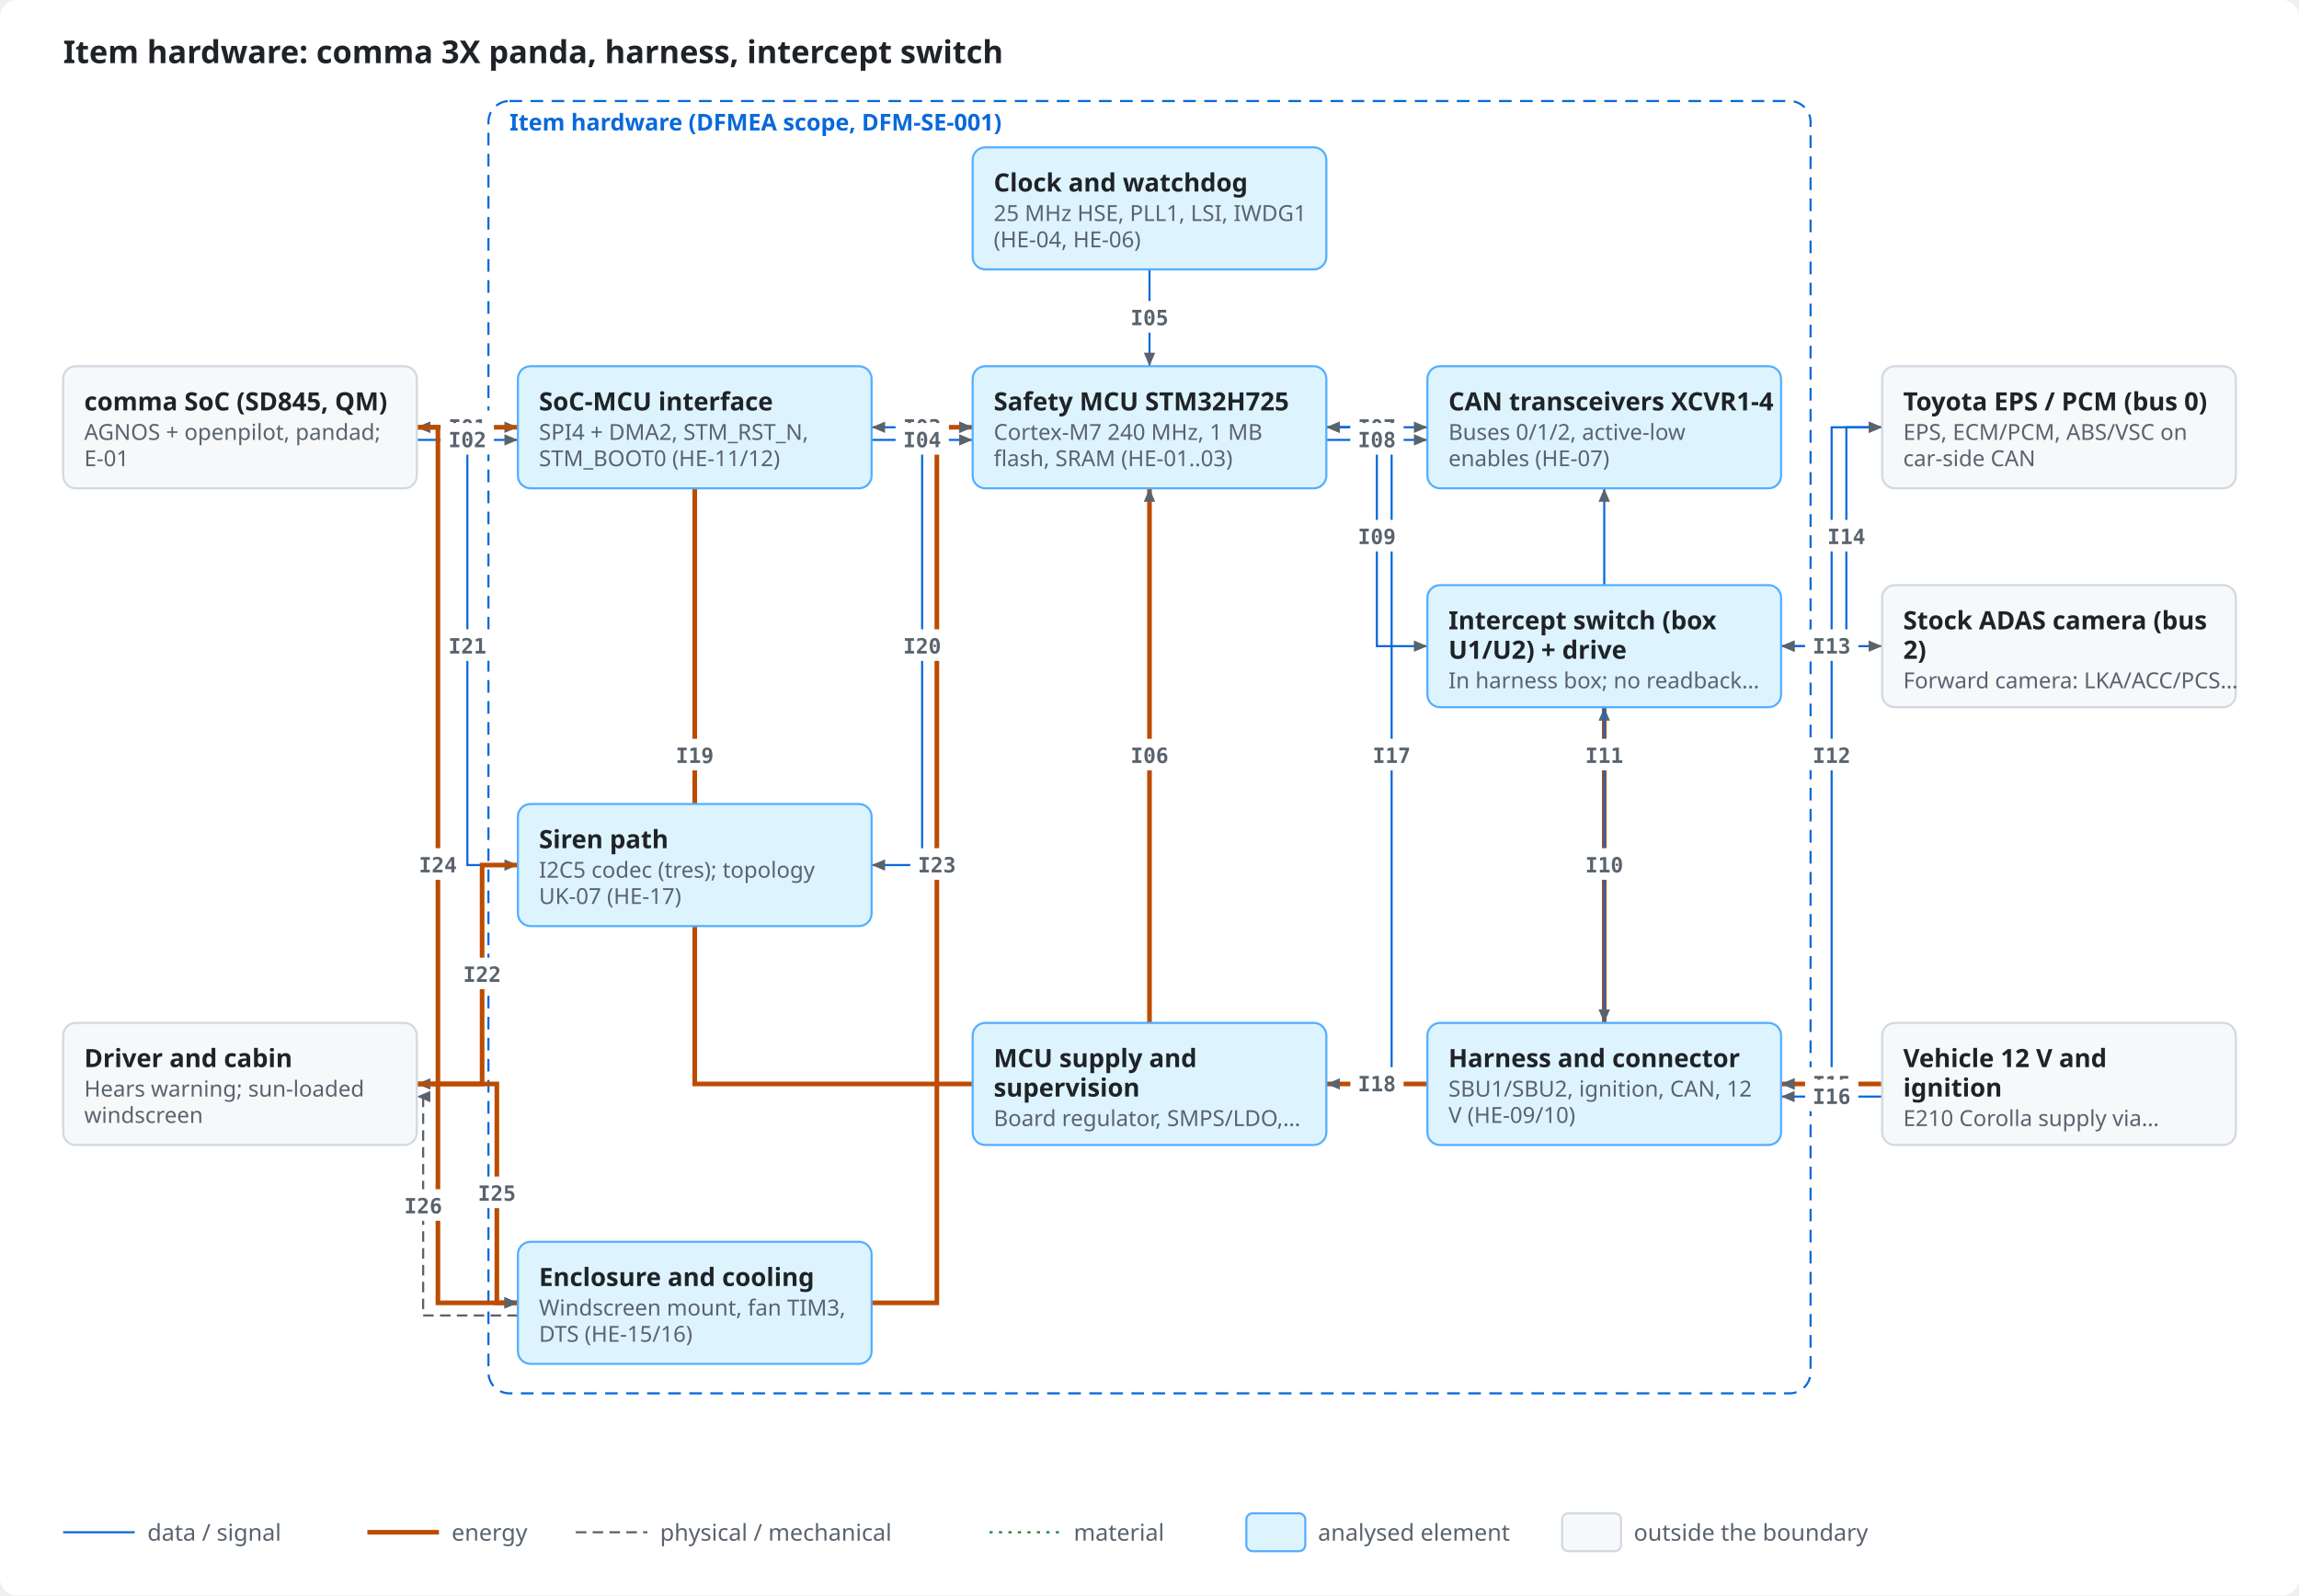
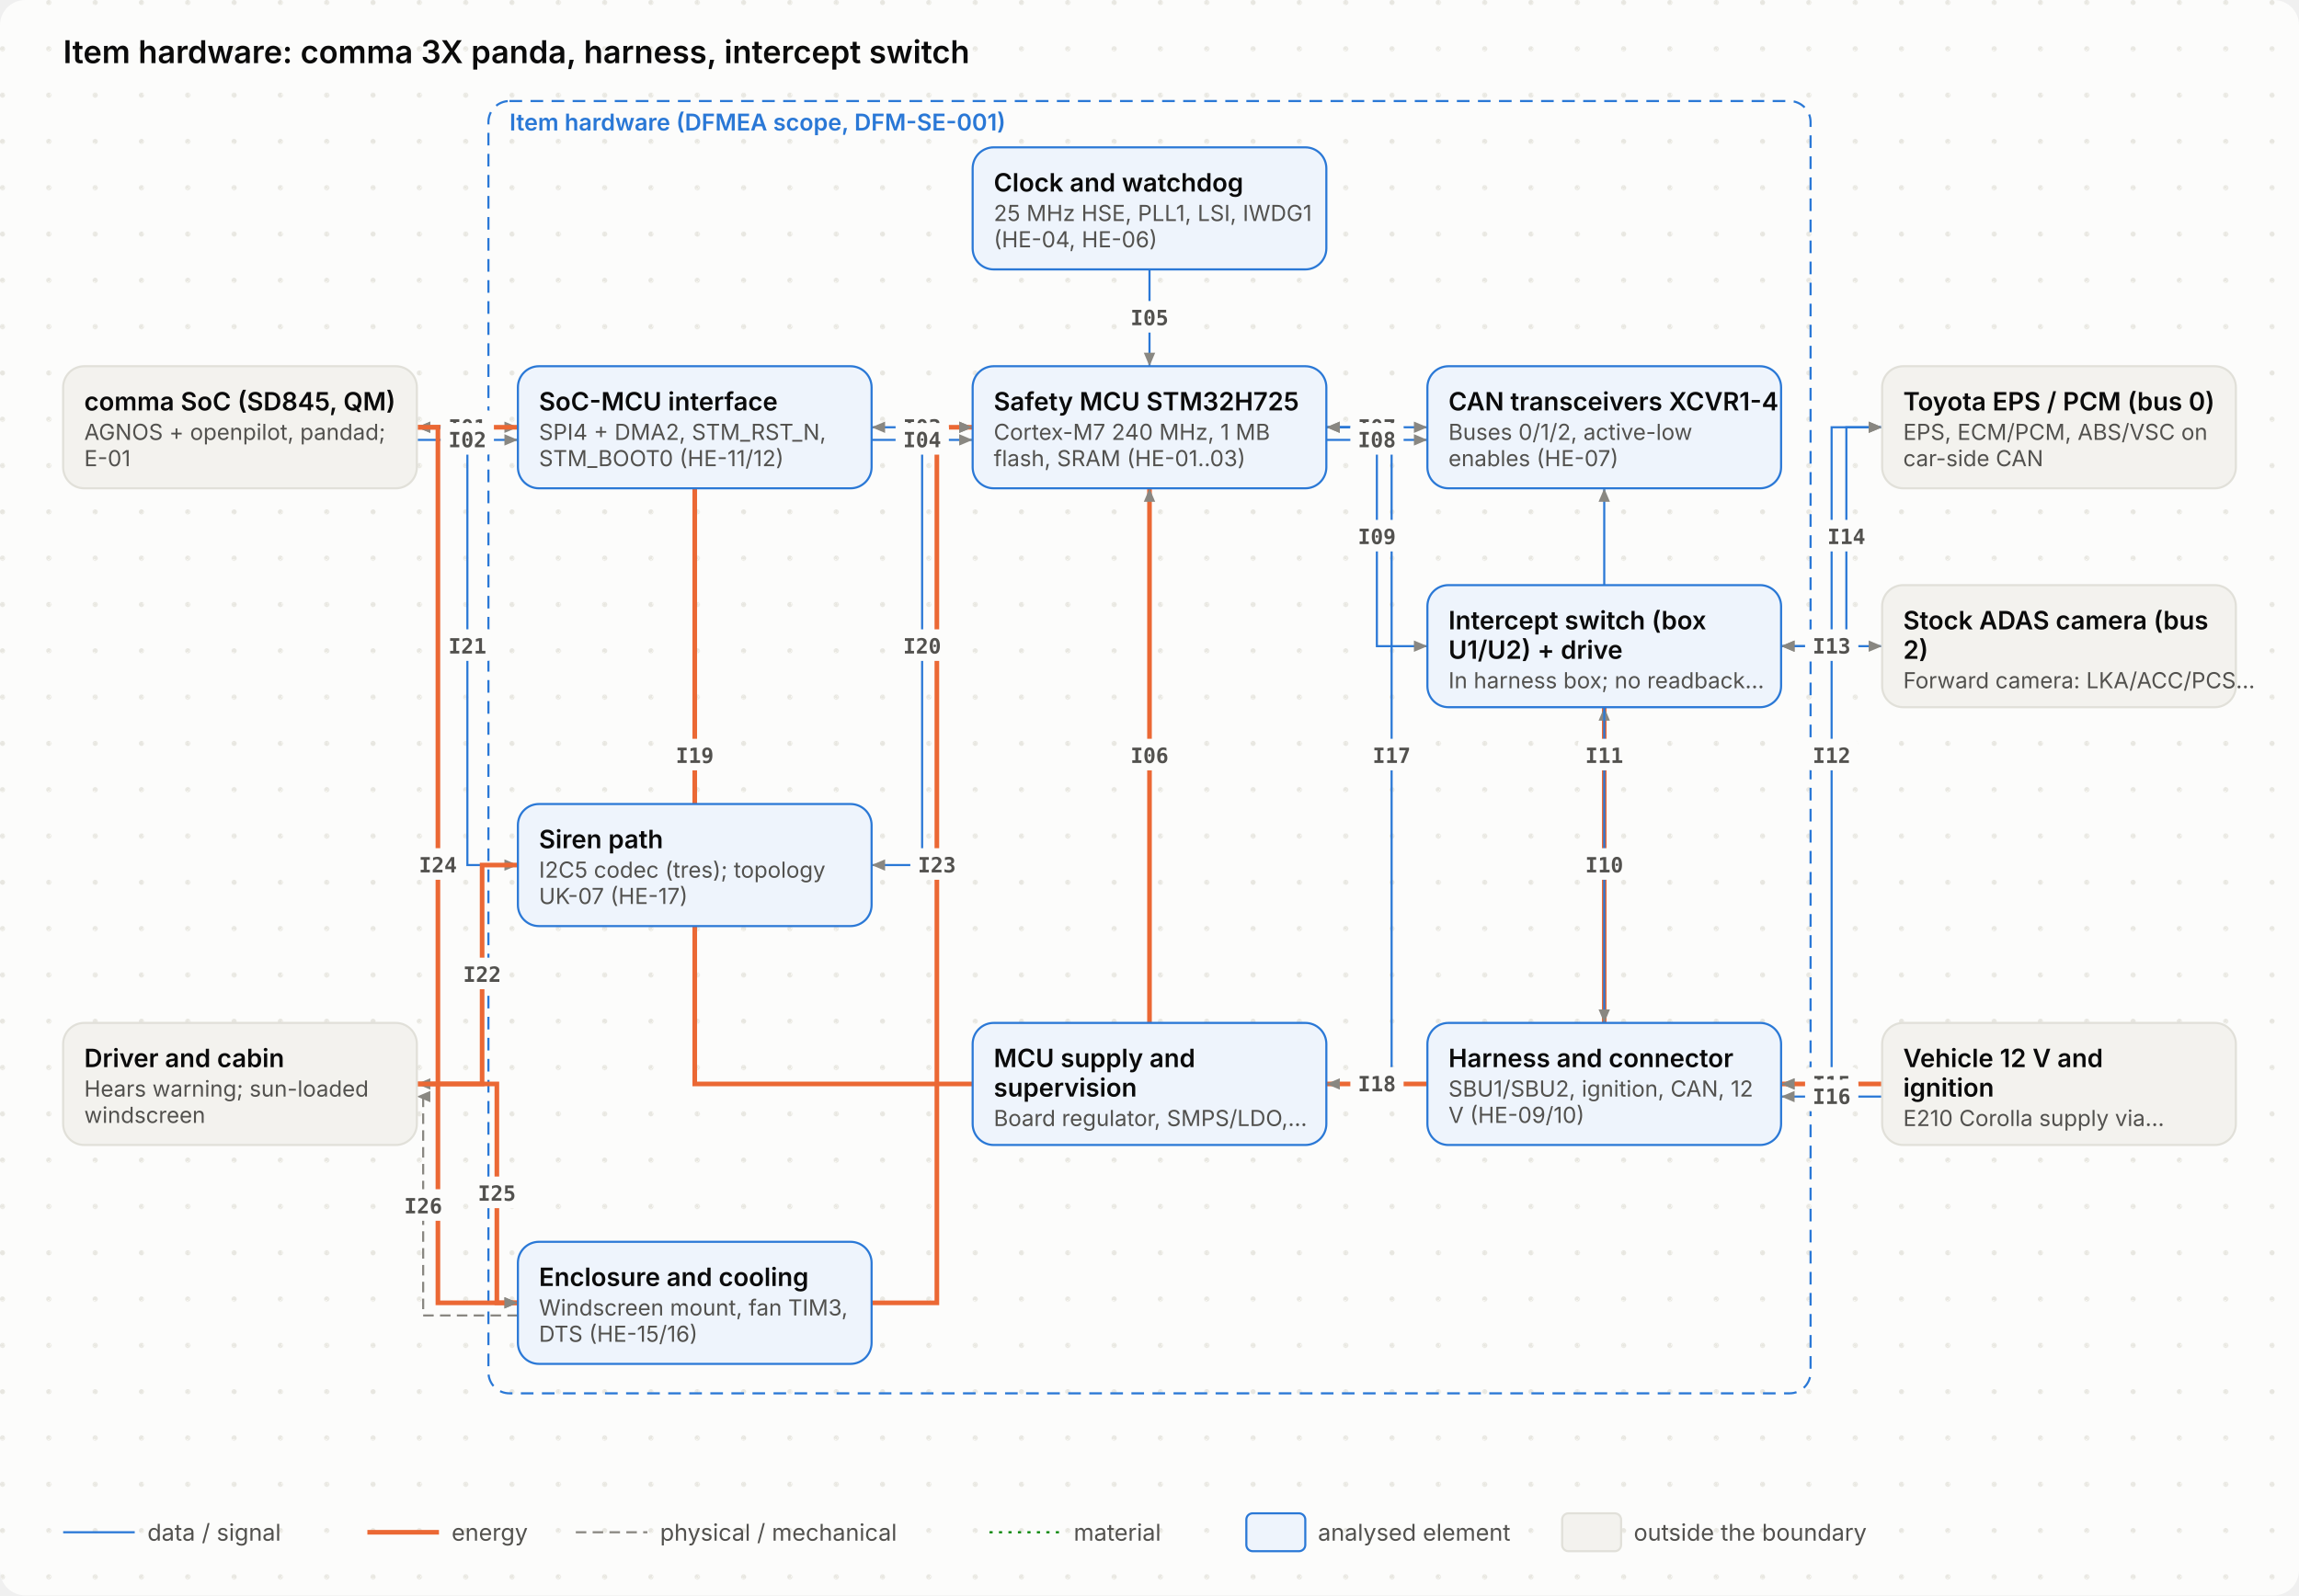
<svg xmlns="http://www.w3.org/2000/svg" viewBox="0 0 1092 758" width="1092" height="758" role="img">
  <style>
- .bg{fill:#ffffff}.ink{fill:#1f2328}.mut{fill:#59636e}.acc{fill:#0969da}.surf{fill:#f6f8fa}.box{fill:#ffffff;stroke:#d1d9e0}
- .in{fill:#ddf4ff;stroke:#54aeff}.out{fill:#f6f8fa;stroke:#d1d9e0}.bd{fill:none;stroke:#0969da;stroke-dasharray:6 4}.frame{fill:none;stroke:#d1d9e0}
- .hS{fill:#ffebe9}.h{fill:#cf222e}.mS{fill:#fff8c5}.m{fill:#9a6700}.lS{fill:#dafbe1}.l{fill:#1a7f37}
- .hB{fill:#ffebe9;stroke:#ff8182}.lB{fill:#dafbe1;stroke:#4ac26b}.nB{fill:#fbefff;stroke:#c297ff}.n{fill:#8250df}
- .ln{stroke:#59636e;fill:none}.data{stroke:#0969da;fill:none}.energy{stroke:#bc4c00;fill:none;stroke-width:2.2}
- .physical{stroke:#59636e;fill:none;stroke-dasharray:5 3}.material{stroke:#1a7f37;fill:none;stroke-dasharray:1.5 3}
- .ah{fill:#59636e}.lbl{fill:#ffffff}.lane{fill:#f6f8fa}.laneT{fill:#59636e}
- text{font-family:-apple-system,BlinkMacSystemFont,"Segoe UI","Noto Sans",Helvetica,Arial,sans-serif}
- .mono{font-family:ui-monospace,SFMono-Regular,"SF Mono",Menlo,Consolas,monospace}
+ .bg{fill:#fcfcfb}.dot{fill:#e7e6e0}.ink{fill:#0b0b0b}.mut{fill:#52514e}.acc{fill:#2a78d6}.surf{fill:#f3f2ee}.box{fill:#ffffff;stroke:#e1e0d9}
+ .in{fill:#eef4fc;stroke:#2a78d6}.out{fill:#f3f2ee;stroke:#e1e0d9}.bd{fill:none;stroke:#2a78d6;stroke-dasharray:6 4}.frame{fill:none;stroke:#e1e0d9}
+ .hS{fill:#fbe9e9}.h{fill:#9e2424}.mS{fill:#fff5dc}.m{fill:#7a5600}.lS{fill:#e6f5e6}.l{fill:#0a6a0a}
+ .hB{fill:#fbe9e9;stroke:#d03b3b}.lB{fill:#e6f5e6;stroke:#0ca30c}.nB{fill:#f1eefc;stroke:#6250d6}.n{fill:#6250d6}
+ .ln{stroke:#898781;fill:none}.data{stroke:#2a78d6;fill:none}.energy{stroke:#eb6834;fill:none;stroke-width:2.2}
+ .physical{stroke:#898781;fill:none;stroke-dasharray:5 3}.material{stroke:#008300;fill:none;stroke-dasharray:1.5 3}
+ .ah{fill:#898781}.lbl{fill:#fcfcfb}.lane{fill:#f3f2ee}.laneT{fill:#52514e}
+ text{font-family:Inter,-apple-system,BlinkMacSystemFont,"Segoe UI","Noto Sans",Helvetica,Arial,sans-serif}
+ .mono{font-family:"JetBrains Mono",ui-monospace,SFMono-Regular,"SF Mono",Menlo,Consolas,monospace}
@media (prefers-color-scheme: dark){
- .bg{fill:#0d1117}.ink{fill:#e6edf3}.mut{fill:#9198a1}.acc{fill:#4493f8}.surf{fill:#151b23}.box{fill:#0d1117;stroke:#3d444d}
- .in{fill:#0c2d6b;stroke:#1f6feb}.out{fill:#151b23;stroke:#3d444d}.bd{stroke:#4493f8}.frame{stroke:#3d444d}
- .hS{fill:#3c1618}.h{fill:#ff7b72}.mS{fill:#3a2a0c}.m{fill:#d29922}.lS{fill:#12261a}.l{fill:#3fb950}
- .hB{fill:#3c1618;stroke:#da3633}.lB{fill:#12261a;stroke:#238636}.nB{fill:#271052;stroke:#8957e5}.n{fill:#ab7df8}
- .ln{stroke:#9198a1}.data{stroke:#4493f8}.energy{stroke:#f0883e}.physical{stroke:#9198a1}.material{stroke:#3fb950}
- .ah{fill:#9198a1}.lbl{fill:#0d1117}.lane{fill:#151b23}.laneT{fill:#9198a1}}
+ .bg{fill:#1a1a19}.dot{fill:#262624}.ink{fill:#f2f1ec}.mut{fill:#b5b3ab}.acc{fill:#6aa5ec}.surf{fill:#242422}.box{fill:#242422;stroke:#3a3936}
+ .in{fill:#1b2a3d;stroke:#4f8fe0}.out{fill:#242422;stroke:#3a3936}.bd{stroke:#6aa5ec}.frame{stroke:#3a3936}
+ .hS{fill:#4a1f1f}.h{fill:#ffb3b3}.mS{fill:#43361a}.m{fill:#ffd98a}.lS{fill:#1d3a1d}.l{fill:#9fe09f}
+ .hB{fill:#4a1f1f;stroke:#d03b3b}.lB{fill:#1d3a1d;stroke:#0ca30c}.nB{fill:#2a2347;stroke:#8f80e8}.n{fill:#b0a6f0}
+ .ln{stroke:#8a8880}.data{stroke:#6aa5ec}.energy{stroke:#f08a5d}.physical{stroke:#8a8880}.material{stroke:#5cc45c}
+ .ah{fill:#8a8880}.lbl{fill:#1a1a19}.lane{fill:#242422}.laneT{fill:#b5b3ab}}
</style>
-   <rect class="bg" x="0" y="0" width="1092" height="758" rx="8" />
+   <defs>
+     <pattern id="dots" width="22" height="22" patternUnits="userSpaceOnUse">
+       <circle class="dot" cx="1.2" cy="1.2" r="1.2" />
+     </pattern>
+   </defs>
+   <rect class="bg" x="0" y="0" width="1092" height="758" rx="12" />
+   <rect x="0" y="0" width="1092" height="758" rx="12" fill="url(#dots)" />
  <text x="30.0" y="30.0" class="ink" font-size="15" font-weight="600" text-anchor="start">Item hardware: comma 3X panda, harness, intercept switch</text>
  <rect x="232" y="48" width="628" height="614" rx="10" class="bd" />
  <text x="242.0" y="62.0" class="acc" font-size="11" font-weight="600" text-anchor="start">Item hardware (DFMEA scope, DFM-SE-001)</text>
  <path d="M198.0 203.0 L246.0 203.0" class="data" />
  <path d="M246.0 203.0 L239.6 205.7 L239.6 200.3 Z" class="ah" />
  <path d="M198.0 203.0 L204.4 200.3 L204.4 205.7 Z" class="ah" />
  <path d="M198.0 209.0 L246.0 209.0" class="data" />
  <path d="M246.0 209.0 L239.6 211.7 L239.6 206.3 Z" class="ah" />
  <path d="M414.0 203.0 L462.0 203.0" class="data" />
  <path d="M462.0 203.0 L455.6 205.7 L455.6 200.3 Z" class="ah" />
  <path d="M414.0 203.0 L420.4 200.3 L420.4 205.7 Z" class="ah" />
  <path d="M414.0 209.0 L462.0 209.0" class="data" />
  <path d="M462.0 209.0 L455.6 211.7 L455.6 206.3 Z" class="ah" />
  <path d="M546.0 128.0 L546.0 174.0" class="data" />
  <path d="M546.0 174.0 L543.3 167.6 L548.7 167.6 Z" class="ah" />
  <path d="M546.0 486.0 L546.0 232.0" class="energy" />
  <path d="M546.0 232.0 L548.7 238.4 L543.3 238.4 Z" class="ah" />
  <path d="M630.0 203.0 L678.0 203.0" class="data" />
  <path d="M678.0 203.0 L671.6 205.7 L671.6 200.3 Z" class="ah" />
  <path d="M630.0 203.0 L636.4 200.3 L636.4 205.7 Z" class="ah" />
  <path d="M630.0 209.0 L678.0 209.0" class="data" />
  <path d="M678.0 209.0 L671.6 211.7 L671.6 206.3 Z" class="ah" />
  <path d="M630.0 203.0 L654.0 203.0 L654.0 307.0 L678.0 307.0" class="data" />
  <path d="M678.0 307.0 L671.6 309.7 L671.6 304.3 Z" class="ah" />
  <path d="M762.0 486.0 L762.0 336.0" class="energy" />
  <path d="M762.0 336.0 L764.7 342.4 L759.3 342.4 Z" class="ah" />
  <path d="M762.0 232.0 L762.0 486.0" class="data" />
  <path d="M762.0 486.0 L759.3 479.6 L764.7 479.6 Z" class="ah" />
  <path d="M762.0 232.0 L764.7 238.4 L759.3 238.4 Z" class="ah" />
  <path d="M846.0 515.0 L870.0 515.0 L870.0 203.0 L894.0 203.0" class="data" />
  <path d="M894.0 203.0 L887.6 205.7 L887.6 200.3 Z" class="ah" />
  <path d="M846.0 515.0 L852.4 512.3 L852.4 517.7 Z" class="ah" />
  <path d="M894.0 307.0 L846.0 307.0" class="data" />
  <path d="M846.0 307.0 L852.4 304.3 L852.4 309.7 Z" class="ah" />
  <path d="M894.0 307.0 L887.6 309.7 L887.6 304.3 Z" class="ah" />
  <path d="M846.0 307.0 L877.0 307.0 L877.0 203.0 L894.0 203.0" class="data" />
  <path d="M894.0 203.0 L887.6 205.7 L887.6 200.3 Z" class="ah" />
  <path d="M846.0 307.0 L852.4 304.3 L852.4 309.7 Z" class="ah" />
  <path d="M894.0 515.0 L846.0 515.0" class="energy" />
  <path d="M846.0 515.0 L852.4 512.3 L852.4 517.7 Z" class="ah" />
  <path d="M894.0 521.0 L846.0 521.0" class="data" />
  <path d="M846.0 521.0 L852.4 518.3 L852.4 523.7 Z" class="ah" />
  <path d="M678.0 515.0 L661.0 515.0 L661.0 203.0 L630.0 203.0" class="data" />
  <path d="M630.0 203.0 L636.4 200.3 L636.4 205.7 Z" class="ah" />
  <path d="M678.0 515.0 L630.0 515.0" class="energy" />
  <path d="M630.0 515.0 L636.4 512.3 L636.4 517.7 Z" class="ah" />
  <path d="M462.0 515.0 L330.0 515.0 L330.0 203.0 L198.0 203.0" class="energy" />
  <path d="M198.0 203.0 L204.4 200.3 L204.4 205.7 Z" class="ah" />
  <path d="M462.0 203.0 L438.0 203.0 L438.0 411.0 L414.0 411.0" class="data" />
  <path d="M414.0 411.0 L420.4 408.3 L420.4 413.7 Z" class="ah" />
  <path d="M198.0 203.0 L222.0 203.0 L222.0 411.0 L246.0 411.0" class="data" />
  <path d="M246.0 411.0 L239.6 413.7 L239.6 408.3 Z" class="ah" />
  <path d="M246.0 411.0 L229.0 411.0 L229.0 515.0 L198.0 515.0" class="energy" />
  <path d="M198.0 515.0 L204.4 512.3 L204.4 517.7 Z" class="ah" />
  <path d="M414.0 619.0 L445.0 619.0 L445.0 203.0 L462.0 203.0" class="energy" />
  <path d="M462.0 203.0 L455.6 205.7 L455.6 200.3 Z" class="ah" />
  <path d="M198.0 203.0 L208.0 203.0 L208.0 619.0 L246.0 619.0" class="energy" />
  <path d="M246.0 619.0 L239.6 621.7 L239.6 616.3 Z" class="ah" />
  <path d="M198.0 515.0 L236.0 515.0 L236.0 619.0 L246.0 619.0" class="energy" />
  <path d="M246.0 619.0 L239.6 621.7 L239.6 616.3 Z" class="ah" />
  <path d="M246.0 625.0 L201.0 625.0 L201.0 521.0 L198.0 521.0" class="physical" />
  <path d="M198.0 521.0 L204.4 518.3 L204.4 523.7 Z" class="ah" />
-   <rect x="30.0" y="174.0" width="168.0" height="58.0" rx="6" class="out" />
+   <rect x="30.0" y="174.0" width="168.0" height="58.0" rx="10" class="out" />
  <text x="40.0" y="195.0" class="ink" font-size="12" font-weight="600" text-anchor="start">comma SoC (SD845, QM)</text>
  <text x="40.0" y="209.0" class="mut" font-size="10.5" text-anchor="start">AGNOS + openpilot, pandad;</text>
  <text x="40.0" y="221.5" class="mut" font-size="10.5" text-anchor="start">E-01</text>
-   <rect x="246.0" y="174.0" width="168.0" height="58.0" rx="6" class="in" />
+   <rect x="246.0" y="174.0" width="168.0" height="58.0" rx="10" class="in" />
  <text x="256.0" y="195.0" class="ink" font-size="12" font-weight="600" text-anchor="start">SoC-MCU interface</text>
  <text x="256.0" y="209.0" class="mut" font-size="10.5" text-anchor="start">SPI4 + DMA2, STM_RST_N,</text>
  <text x="256.0" y="221.5" class="mut" font-size="10.5" text-anchor="start">STM_BOOT0 (HE-11/12)</text>
-   <rect x="462.0" y="174.0" width="168.0" height="58.0" rx="6" class="in" />
+   <rect x="462.0" y="174.0" width="168.0" height="58.0" rx="10" class="in" />
  <text x="472.0" y="195.0" class="ink" font-size="12" font-weight="600" text-anchor="start">Safety MCU STM32H725</text>
  <text x="472.0" y="209.0" class="mut" font-size="10.5" text-anchor="start">Cortex-M7 240 MHz, 1 MB</text>
  <text x="472.0" y="221.5" class="mut" font-size="10.5" text-anchor="start">flash, SRAM (HE-01..03)</text>
-   <rect x="462.0" y="70.0" width="168.0" height="58.0" rx="6" class="in" />
+   <rect x="462.0" y="70.0" width="168.0" height="58.0" rx="10" class="in" />
  <text x="472.0" y="91.0" class="ink" font-size="12" font-weight="600" text-anchor="start">Clock and watchdog</text>
  <text x="472.0" y="105.0" class="mut" font-size="10.5" text-anchor="start">25 MHz HSE, PLL1, LSI, IWDG1</text>
  <text x="472.0" y="117.5" class="mut" font-size="10.5" text-anchor="start">(HE-04, HE-06)</text>
-   <rect x="462.0" y="486.0" width="168.0" height="58.0" rx="6" class="in" />
+   <rect x="462.0" y="486.0" width="168.0" height="58.0" rx="10" class="in" />
  <text x="472.0" y="507.0" class="ink" font-size="12" font-weight="600" text-anchor="start">MCU supply and</text>
  <text x="472.0" y="521.0" class="ink" font-size="12" font-weight="600" text-anchor="start">supervision</text>
  <text x="472.0" y="535.0" class="mut" font-size="10.5" text-anchor="start">Board regulator, SMPS/LDO,…</text>
-   <rect x="678.0" y="174.0" width="168.0" height="58.0" rx="6" class="in" />
+   <rect x="678.0" y="174.0" width="168.0" height="58.0" rx="10" class="in" />
  <text x="688.0" y="195.0" class="ink" font-size="12" font-weight="600" text-anchor="start">CAN transceivers XCVR1-4</text>
  <text x="688.0" y="209.0" class="mut" font-size="10.5" text-anchor="start">Buses 0/1/2, active-low</text>
  <text x="688.0" y="221.5" class="mut" font-size="10.5" text-anchor="start">enables (HE-07)</text>
-   <rect x="678.0" y="278.0" width="168.0" height="58.0" rx="6" class="in" />
+   <rect x="678.0" y="278.0" width="168.0" height="58.0" rx="10" class="in" />
  <text x="688.0" y="299.0" class="ink" font-size="12" font-weight="600" text-anchor="start">Intercept switch (box</text>
  <text x="688.0" y="313.0" class="ink" font-size="12" font-weight="600" text-anchor="start">U1/U2) + drive</text>
  <text x="688.0" y="327.0" class="mut" font-size="10.5" text-anchor="start">In harness box; no readback…</text>
-   <rect x="678.0" y="486.0" width="168.0" height="58.0" rx="6" class="in" />
+   <rect x="678.0" y="486.0" width="168.0" height="58.0" rx="10" class="in" />
  <text x="688.0" y="507.0" class="ink" font-size="12" font-weight="600" text-anchor="start">Harness and connector</text>
  <text x="688.0" y="521.0" class="mut" font-size="10.5" text-anchor="start">SBU1/SBU2, ignition, CAN, 12</text>
  <text x="688.0" y="533.5" class="mut" font-size="10.5" text-anchor="start">V (HE-09/10)</text>
-   <rect x="246.0" y="382.0" width="168.0" height="58.0" rx="6" class="in" />
+   <rect x="246.0" y="382.0" width="168.0" height="58.0" rx="10" class="in" />
  <text x="256.0" y="403.0" class="ink" font-size="12" font-weight="600" text-anchor="start">Siren path</text>
  <text x="256.0" y="417.0" class="mut" font-size="10.5" text-anchor="start">I2C5 codec (tres); topology</text>
  <text x="256.0" y="429.5" class="mut" font-size="10.5" text-anchor="start">UK-07 (HE-17)</text>
-   <rect x="246.0" y="590.0" width="168.0" height="58.0" rx="6" class="in" />
+   <rect x="246.0" y="590.0" width="168.0" height="58.0" rx="10" class="in" />
  <text x="256.0" y="611.0" class="ink" font-size="12" font-weight="600" text-anchor="start">Enclosure and cooling</text>
  <text x="256.0" y="625.0" class="mut" font-size="10.5" text-anchor="start">Windscreen mount, fan TIM3,</text>
  <text x="256.0" y="637.5" class="mut" font-size="10.5" text-anchor="start">DTS (HE-15/16)</text>
-   <rect x="30.0" y="486.0" width="168.0" height="58.0" rx="6" class="out" />
+   <rect x="30.0" y="486.0" width="168.0" height="58.0" rx="10" class="out" />
  <text x="40.0" y="507.0" class="ink" font-size="12" font-weight="600" text-anchor="start">Driver and cabin</text>
  <text x="40.0" y="521.0" class="mut" font-size="10.5" text-anchor="start">Hears warning; sun-loaded</text>
  <text x="40.0" y="533.5" class="mut" font-size="10.5" text-anchor="start">windscreen</text>
-   <rect x="894.0" y="174.0" width="168.0" height="58.0" rx="6" class="out" />
+   <rect x="894.0" y="174.0" width="168.0" height="58.0" rx="10" class="out" />
  <text x="904.0" y="195.0" class="ink" font-size="12" font-weight="600" text-anchor="start">Toyota EPS / PCM (bus 0)</text>
  <text x="904.0" y="209.0" class="mut" font-size="10.5" text-anchor="start">EPS, ECM/PCM, ABS/VSC on</text>
  <text x="904.0" y="221.5" class="mut" font-size="10.5" text-anchor="start">car-side CAN</text>
-   <rect x="894.0" y="278.0" width="168.0" height="58.0" rx="6" class="out" />
+   <rect x="894.0" y="278.0" width="168.0" height="58.0" rx="10" class="out" />
  <text x="904.0" y="299.0" class="ink" font-size="12" font-weight="600" text-anchor="start">Stock ADAS camera (bus</text>
  <text x="904.0" y="313.0" class="ink" font-size="12" font-weight="600" text-anchor="start">2)</text>
  <text x="904.0" y="327.0" class="mut" font-size="10.5" text-anchor="start">Forward camera: LKA/ACC/PCS…</text>
-   <rect x="894.0" y="486.0" width="168.0" height="58.0" rx="6" class="out" />
+   <rect x="894.0" y="486.0" width="168.0" height="58.0" rx="10" class="out" />
  <text x="904.0" y="507.0" class="ink" font-size="12" font-weight="600" text-anchor="start">Vehicle 12 V and</text>
  <text x="904.0" y="521.0" class="ink" font-size="12" font-weight="600" text-anchor="start">ignition</text>
  <text x="904.0" y="535.0" class="mut" font-size="10.5" text-anchor="start">E210 Corolla supply via…</text>
  <rect x="209.3" y="195.0" width="25.3" height="15.0" rx="3" class="lbl" />
  <text x="222.0" y="206.5" class="mut mono" font-size="10" font-weight="600" text-anchor="middle">I01</text>
  <rect x="209.3" y="201.0" width="25.3" height="15.0" rx="3" class="lbl" />
  <text x="222.0" y="212.5" class="mut mono" font-size="10" font-weight="600" text-anchor="middle">I02</text>
  <rect x="425.4" y="195.0" width="25.3" height="15.0" rx="3" class="lbl" />
  <text x="438.0" y="206.5" class="mut mono" font-size="10" font-weight="600" text-anchor="middle">I03</text>
  <rect x="425.4" y="201.0" width="25.3" height="15.0" rx="3" class="lbl" />
  <text x="438.0" y="212.5" class="mut mono" font-size="10" font-weight="600" text-anchor="middle">I04</text>
  <rect x="533.4" y="143.0" width="25.3" height="15.0" rx="3" class="lbl" />
  <text x="546.0" y="154.5" class="mut mono" font-size="10" font-weight="600" text-anchor="middle">I05</text>
  <rect x="533.4" y="351.0" width="25.3" height="15.0" rx="3" class="lbl" />
  <text x="546.0" y="362.5" class="mut mono" font-size="10" font-weight="600" text-anchor="middle">I06</text>
  <rect x="641.4" y="195.0" width="25.3" height="15.0" rx="3" class="lbl" />
  <text x="654.0" y="206.5" class="mut mono" font-size="10" font-weight="600" text-anchor="middle">I07</text>
  <rect x="641.4" y="201.0" width="25.3" height="15.0" rx="3" class="lbl" />
  <text x="654.0" y="212.5" class="mut mono" font-size="10" font-weight="600" text-anchor="middle">I08</text>
  <rect x="641.4" y="247.0" width="25.3" height="15.0" rx="3" class="lbl" />
  <text x="654.0" y="258.5" class="mut mono" font-size="10" font-weight="600" text-anchor="middle">I09</text>
  <rect x="749.4" y="403.0" width="25.3" height="15.0" rx="3" class="lbl" />
  <text x="762.0" y="414.5" class="mut mono" font-size="10" font-weight="600" text-anchor="middle">I10</text>
  <rect x="749.4" y="351.0" width="25.3" height="15.0" rx="3" class="lbl" />
  <text x="762.0" y="362.5" class="mut mono" font-size="10" font-weight="600" text-anchor="middle">I11</text>
  <rect x="857.4" y="351.0" width="25.3" height="15.0" rx="3" class="lbl" />
  <text x="870.0" y="362.5" class="mut mono" font-size="10" font-weight="600" text-anchor="middle">I12</text>
  <rect x="857.4" y="299.0" width="25.3" height="15.0" rx="3" class="lbl" />
  <text x="870.0" y="310.5" class="mut mono" font-size="10" font-weight="600" text-anchor="middle">I13</text>
  <rect x="864.4" y="247.0" width="25.3" height="15.0" rx="3" class="lbl" />
  <text x="877.0" y="258.5" class="mut mono" font-size="10" font-weight="600" text-anchor="middle">I14</text>
  <rect x="857.4" y="507.0" width="25.3" height="15.0" rx="3" class="lbl" />
  <text x="870.0" y="518.5" class="mut mono" font-size="10" font-weight="600" text-anchor="middle">I15</text>
  <rect x="857.4" y="513.0" width="25.3" height="15.0" rx="3" class="lbl" />
  <text x="870.0" y="524.5" class="mut mono" font-size="10" font-weight="600" text-anchor="middle">I16</text>
  <rect x="648.4" y="351.0" width="25.3" height="15.0" rx="3" class="lbl" />
  <text x="661.0" y="362.5" class="mut mono" font-size="10" font-weight="600" text-anchor="middle">I17</text>
  <rect x="641.4" y="507.0" width="25.3" height="15.0" rx="3" class="lbl" />
  <text x="654.0" y="518.5" class="mut mono" font-size="10" font-weight="600" text-anchor="middle">I18</text>
  <rect x="317.4" y="351.0" width="25.3" height="15.0" rx="3" class="lbl" />
  <text x="330.0" y="362.5" class="mut mono" font-size="10" font-weight="600" text-anchor="middle">I19</text>
  <rect x="425.4" y="299.0" width="25.3" height="15.0" rx="3" class="lbl" />
  <text x="438.0" y="310.5" class="mut mono" font-size="10" font-weight="600" text-anchor="middle">I20</text>
  <rect x="209.3" y="299.0" width="25.3" height="15.0" rx="3" class="lbl" />
  <text x="222.0" y="310.5" class="mut mono" font-size="10" font-weight="600" text-anchor="middle">I21</text>
  <rect x="216.3" y="455.0" width="25.3" height="15.0" rx="3" class="lbl" />
  <text x="229.0" y="466.5" class="mut mono" font-size="10" font-weight="600" text-anchor="middle">I22</text>
  <rect x="432.4" y="403.0" width="25.3" height="15.0" rx="3" class="lbl" />
  <text x="445.0" y="414.5" class="mut mono" font-size="10" font-weight="600" text-anchor="middle">I23</text>
  <rect x="195.3" y="403.0" width="25.3" height="15.0" rx="3" class="lbl" />
  <text x="208.0" y="414.5" class="mut mono" font-size="10" font-weight="600" text-anchor="middle">I24</text>
  <rect x="223.3" y="559.0" width="25.3" height="15.0" rx="3" class="lbl" />
  <text x="236.0" y="570.5" class="mut mono" font-size="10" font-weight="600" text-anchor="middle">I25</text>
  <rect x="188.3" y="565.0" width="25.3" height="15.0" rx="3" class="lbl" />
  <text x="201.0" y="576.5" class="mut mono" font-size="10" font-weight="600" text-anchor="middle">I26</text>
  <path d="M30 728 L64 728" class="data" />
  <text x="70.0" y="732.0" class="mut" font-size="11" text-anchor="start">data / signal</text>
  <path d="M174.5 728 L208.5 728" class="energy" />
  <text x="214.5" y="732.0" class="mut" font-size="11" text-anchor="start">energy</text>
  <path d="M273.5 728 L307.5 728" class="physical" />
  <text x="313.5" y="732.0" class="mut" font-size="11" text-anchor="start">physical / mechanical</text>
  <path d="M470.0 728 L504.0 728" class="material" />
  <text x="510.0" y="732.0" class="mut" font-size="11" text-anchor="start">material</text>
  <rect x="592.0" y="719.0" width="28.0" height="18.0" rx="3" class="in" />
  <text x="626.0" y="732.0" class="mut" font-size="11" text-anchor="start">analysed element</text>
  <rect x="742.0" y="719.0" width="28.0" height="18.0" rx="3" class="out" />
  <text x="776.0" y="732.0" class="mut" font-size="11" text-anchor="start">outside the boundary</text>
</svg>
